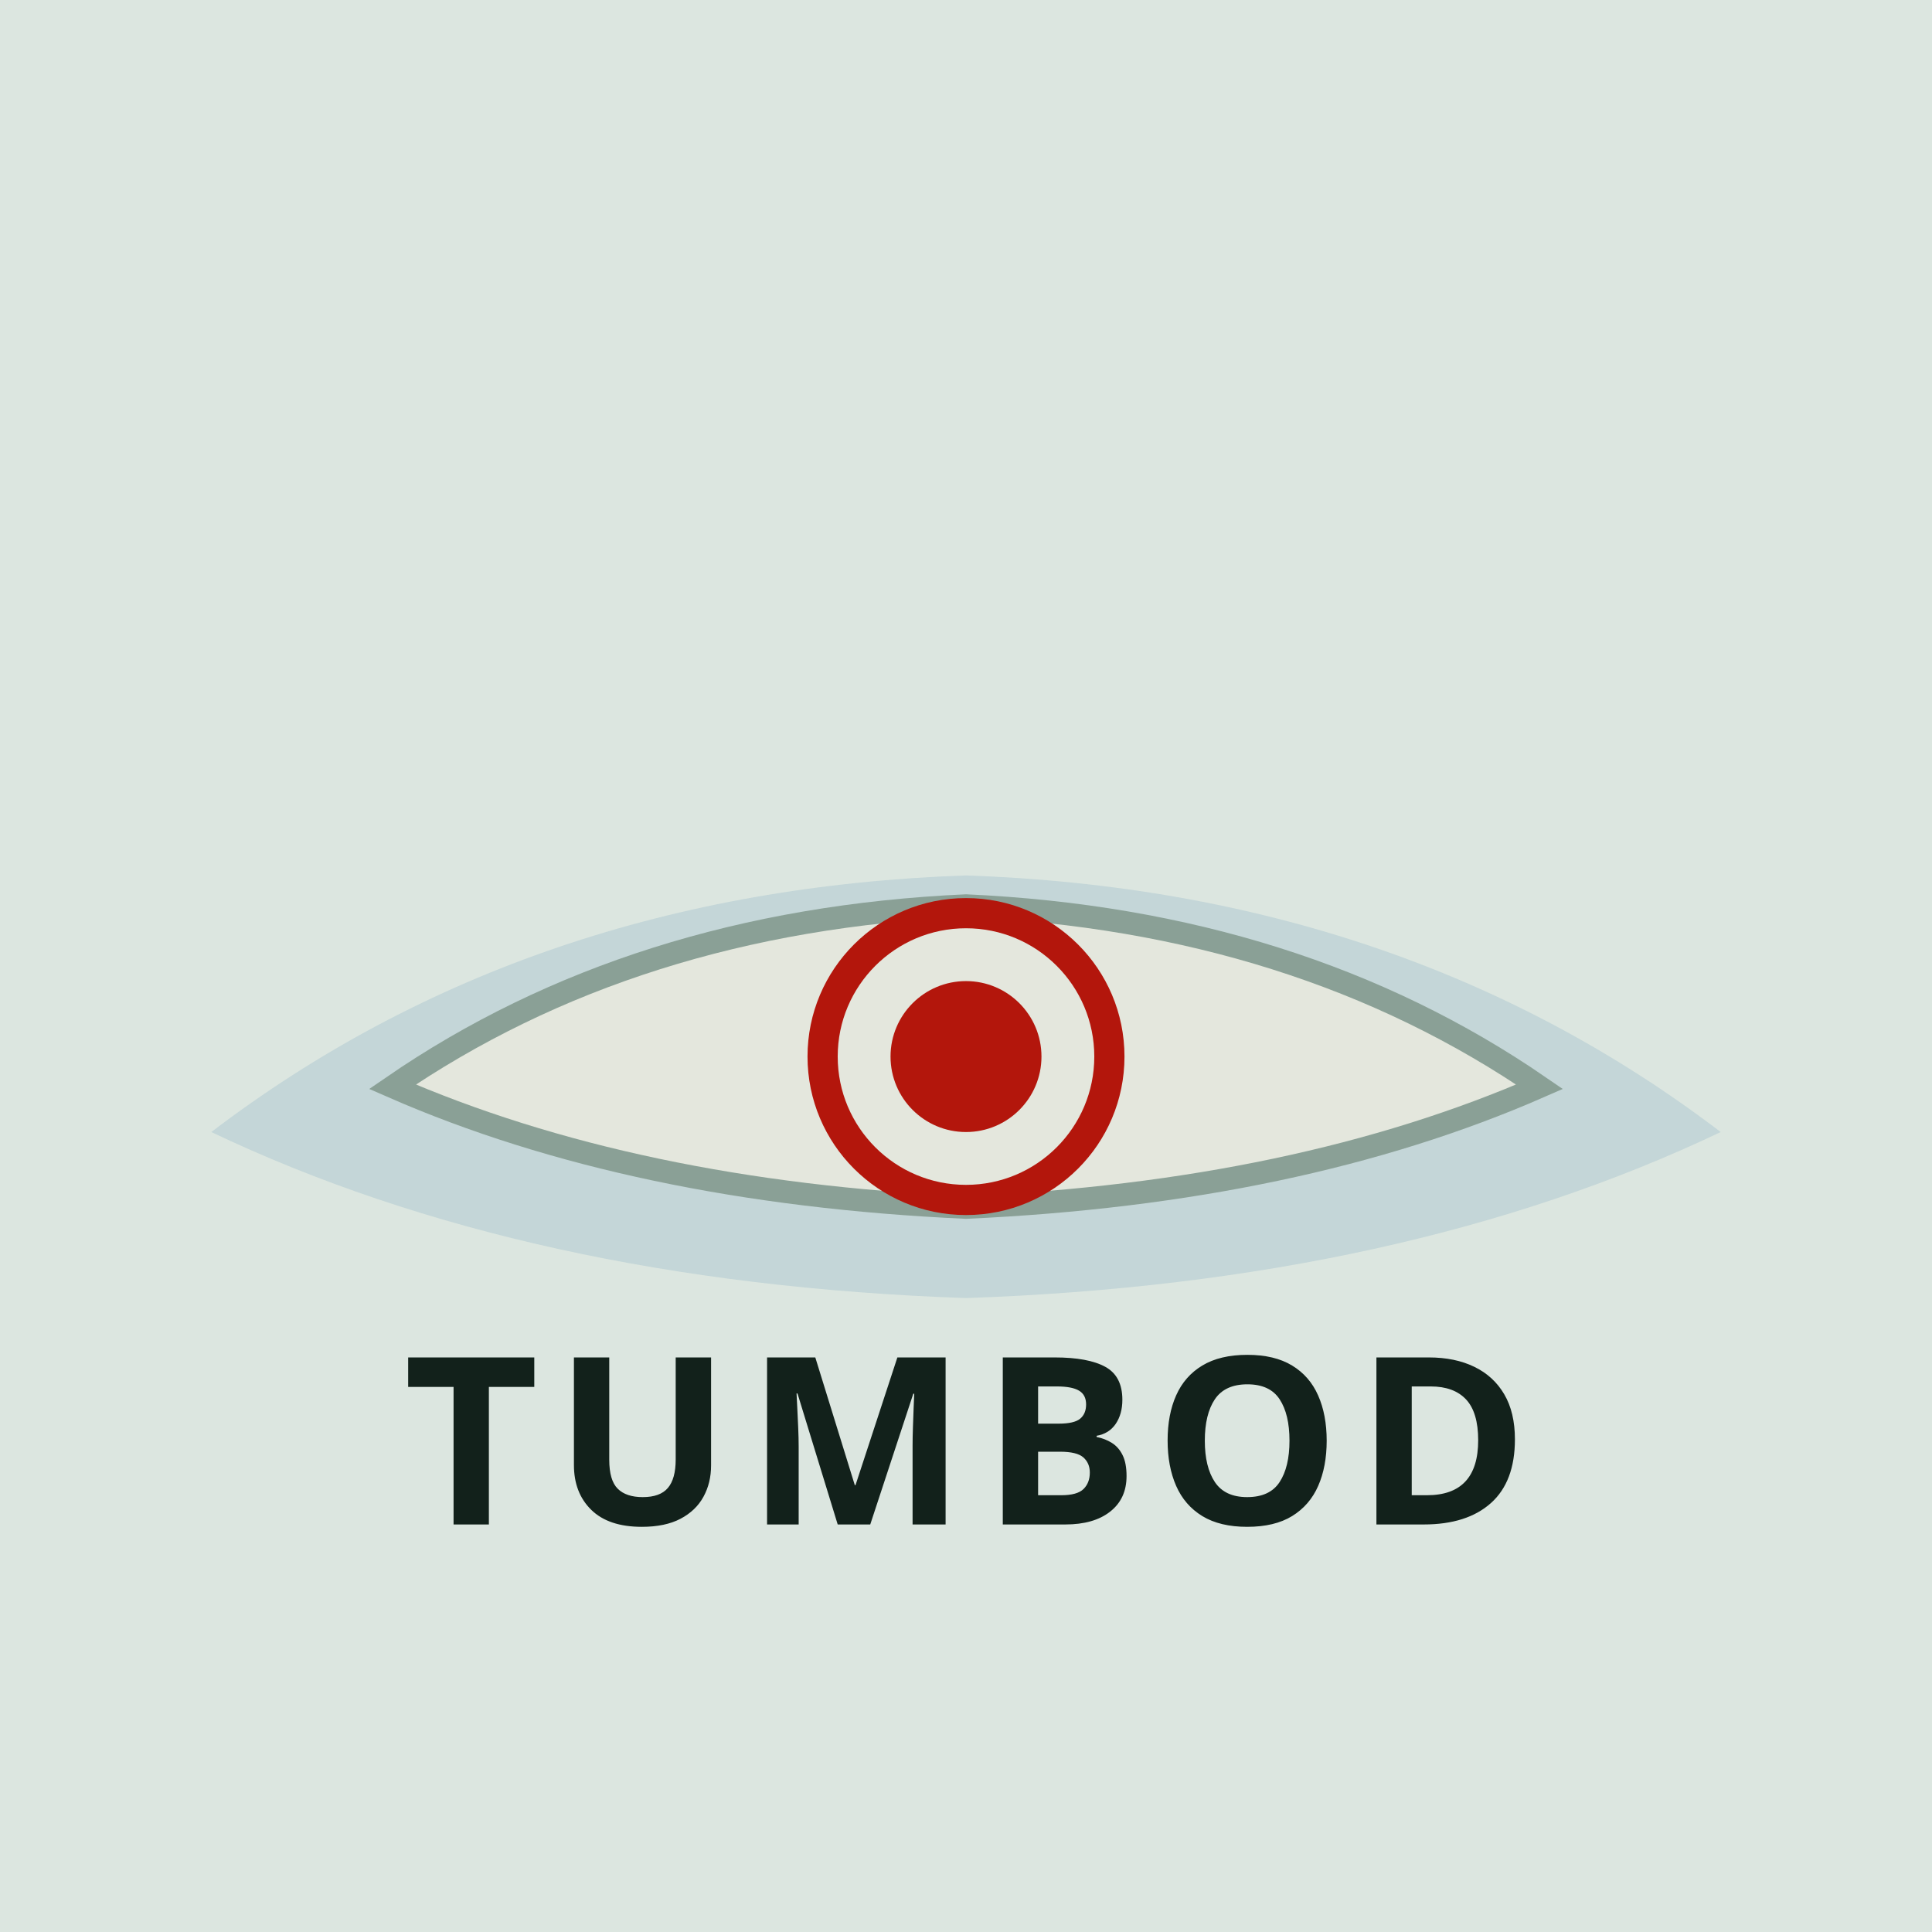
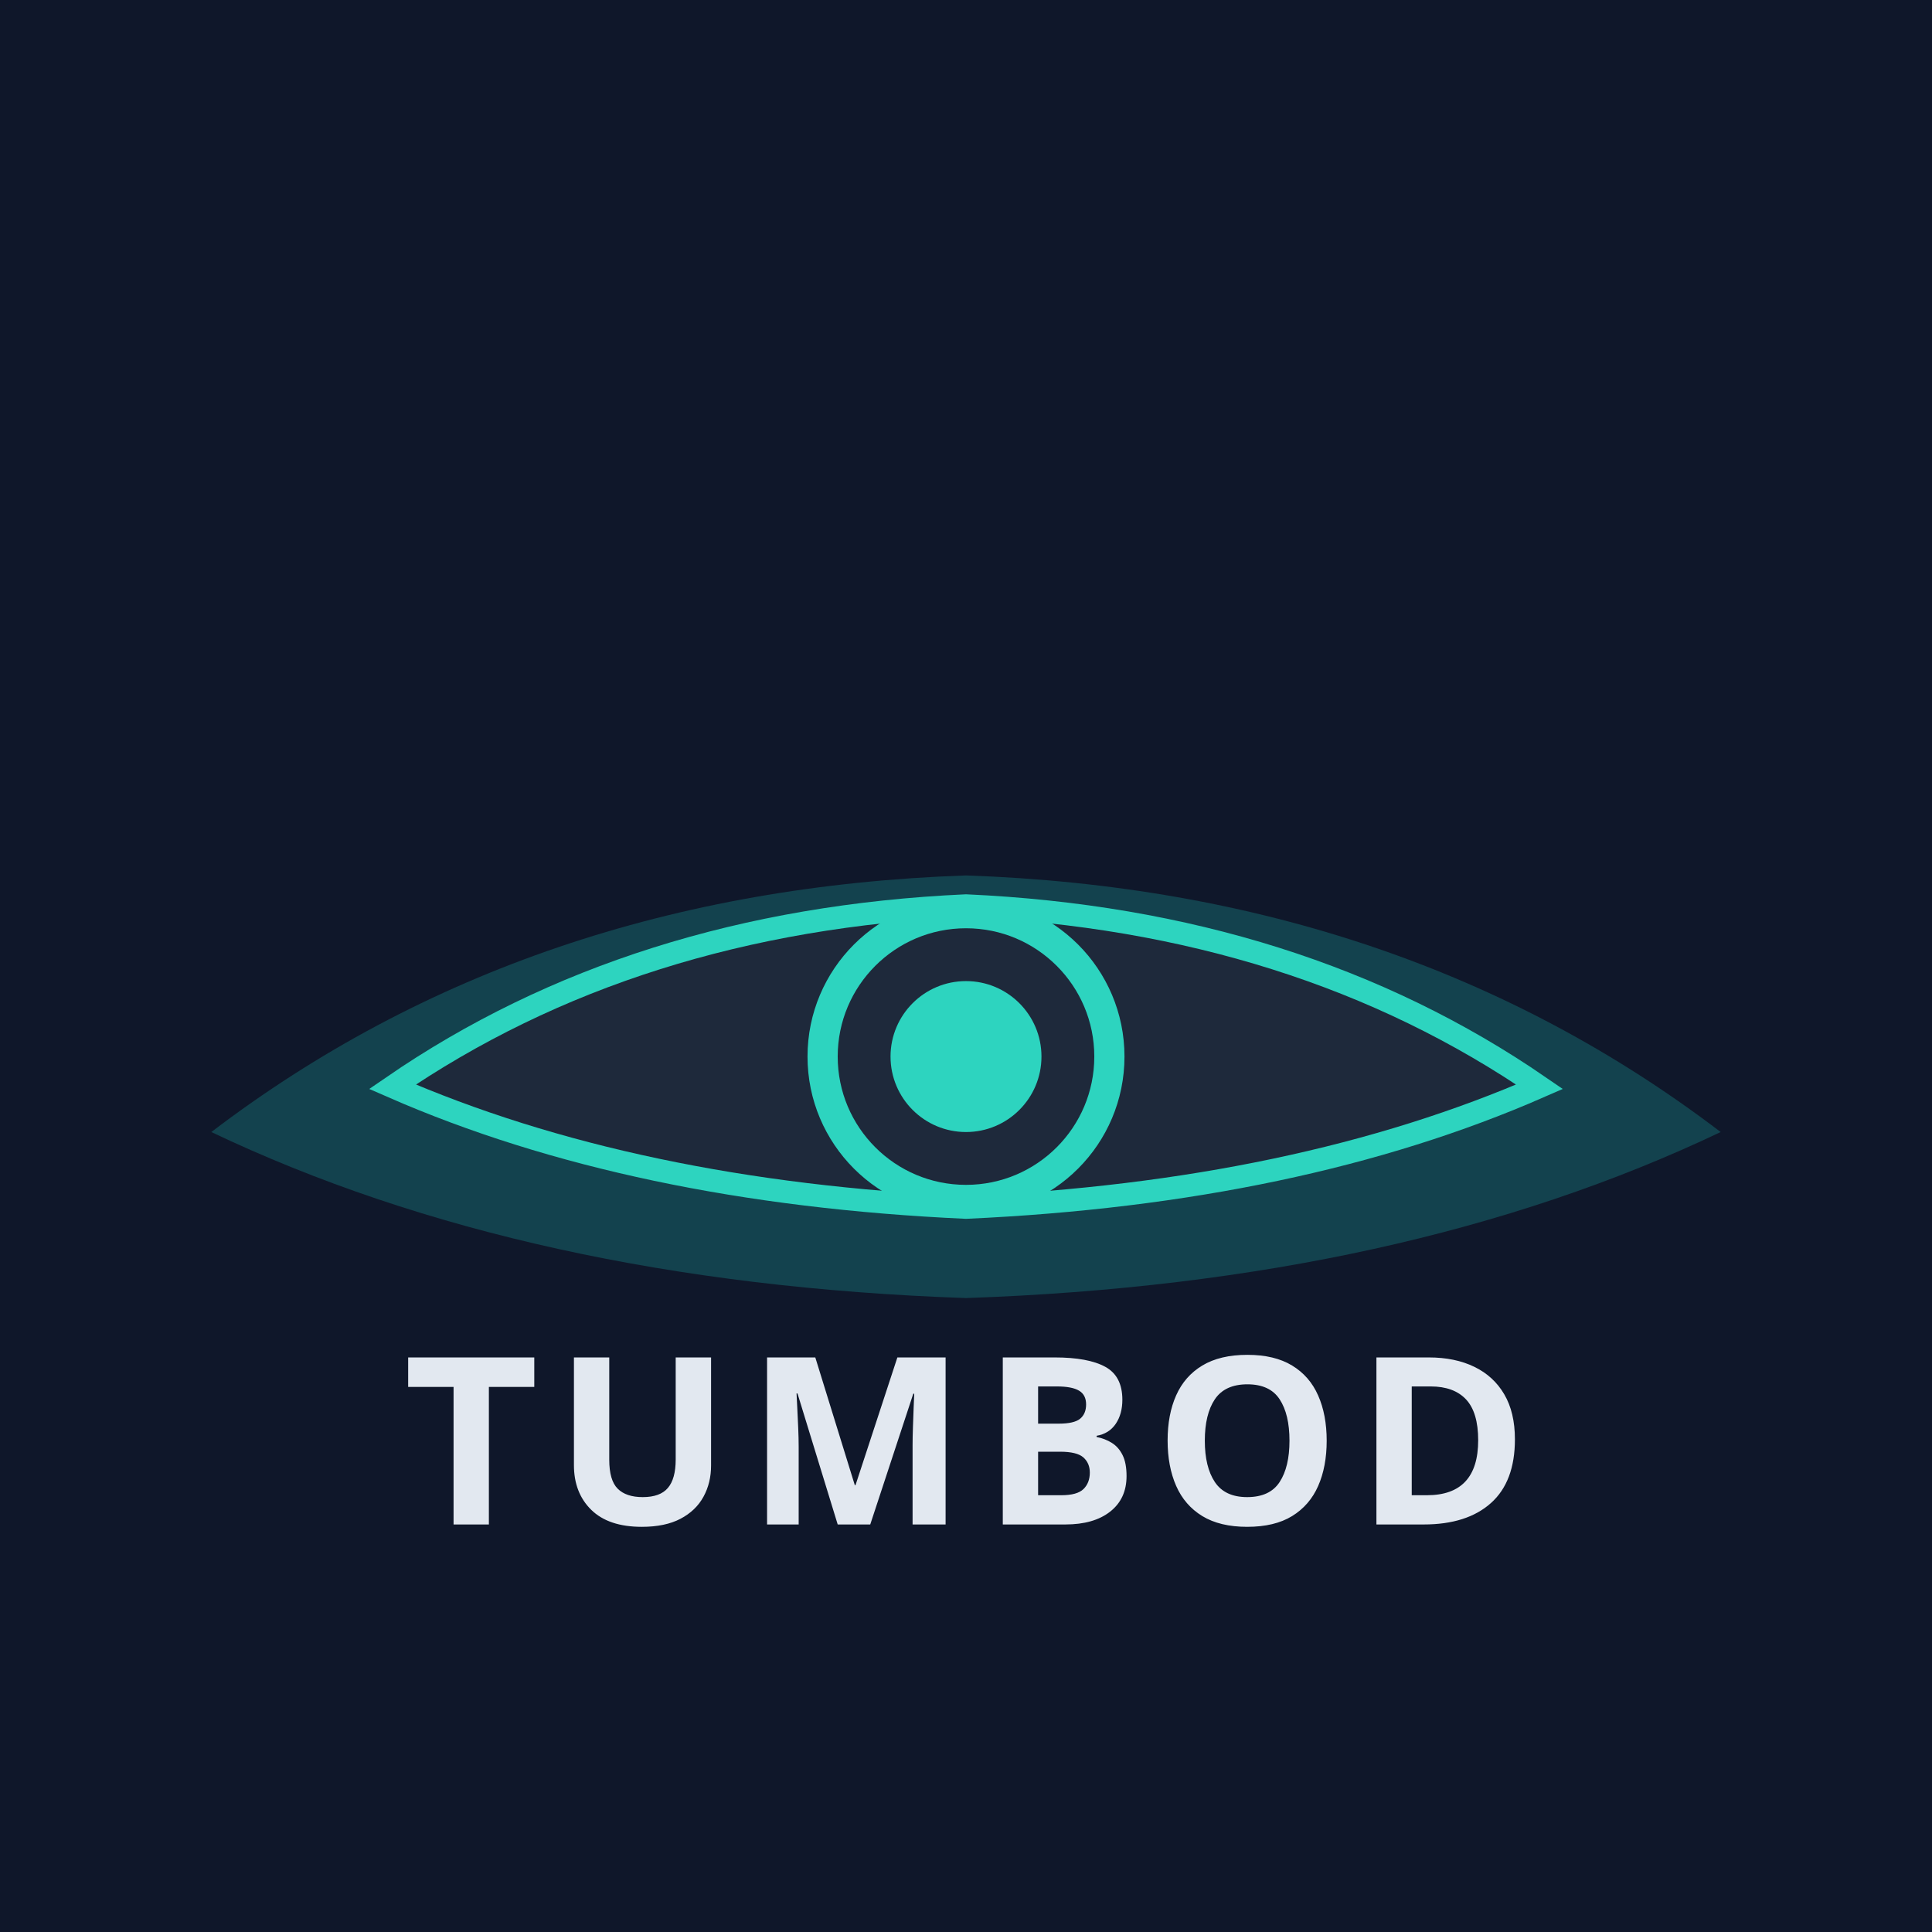
<svg xmlns="http://www.w3.org/2000/svg" viewBox="0 0 512 512" role="img" aria-label="Barangay Tumbod">
-   <rect width="512" height="512" fill="#dce6e0" />
-   <path d="M56 300 Q140 236 256 232 Q372 236 456 300 Q372 340 256 344 Q140 340 56 300 Z" fill="#b9cfd4" opacity="0.7" />
-   <path d="M104 288 Q168 244 256 240 Q344 244 408 288 Q344 316 256 320 Q168 316 104 288 Z" fill="#e4e7dd" stroke="#8aa096" stroke-width="6" />
-   <circle cx="256" cy="280" r="20" fill="#b3160c" />
-   <circle cx="256" cy="280" r="38" fill="none" stroke="#b3160c" stroke-width="8" />
-   <text x="256" y="404" text-anchor="middle" font-family="system-ui, sans-serif" font-size="62" font-weight="700" letter-spacing="4" fill="#12211b">TUMBOD</text>
+   <rect width="512" height="512" fill="#0f172a" />
+   <path d="M56 300 Q140 236 256 232 Q372 236 456 300 Q372 340 256 344 Q140 340 56 300 Z" fill="#14505a" opacity="0.75" />
+   <path d="M104 288 Q168 244 256 240 Q344 244 408 288 Q344 316 256 320 Q168 316 104 288 Z" fill="#1e293b" stroke="#2dd4bf" stroke-width="6" />
+   <circle cx="256" cy="280" r="20" fill="#2dd4bf" />
+   <circle cx="256" cy="280" r="38" fill="none" stroke="#2dd4bf" stroke-width="8" />
+   <text x="256" y="404" text-anchor="middle" font-family="system-ui, sans-serif" font-size="62" font-weight="700" letter-spacing="4" fill="#e2e8f0">TUMBOD</text>
</svg>
